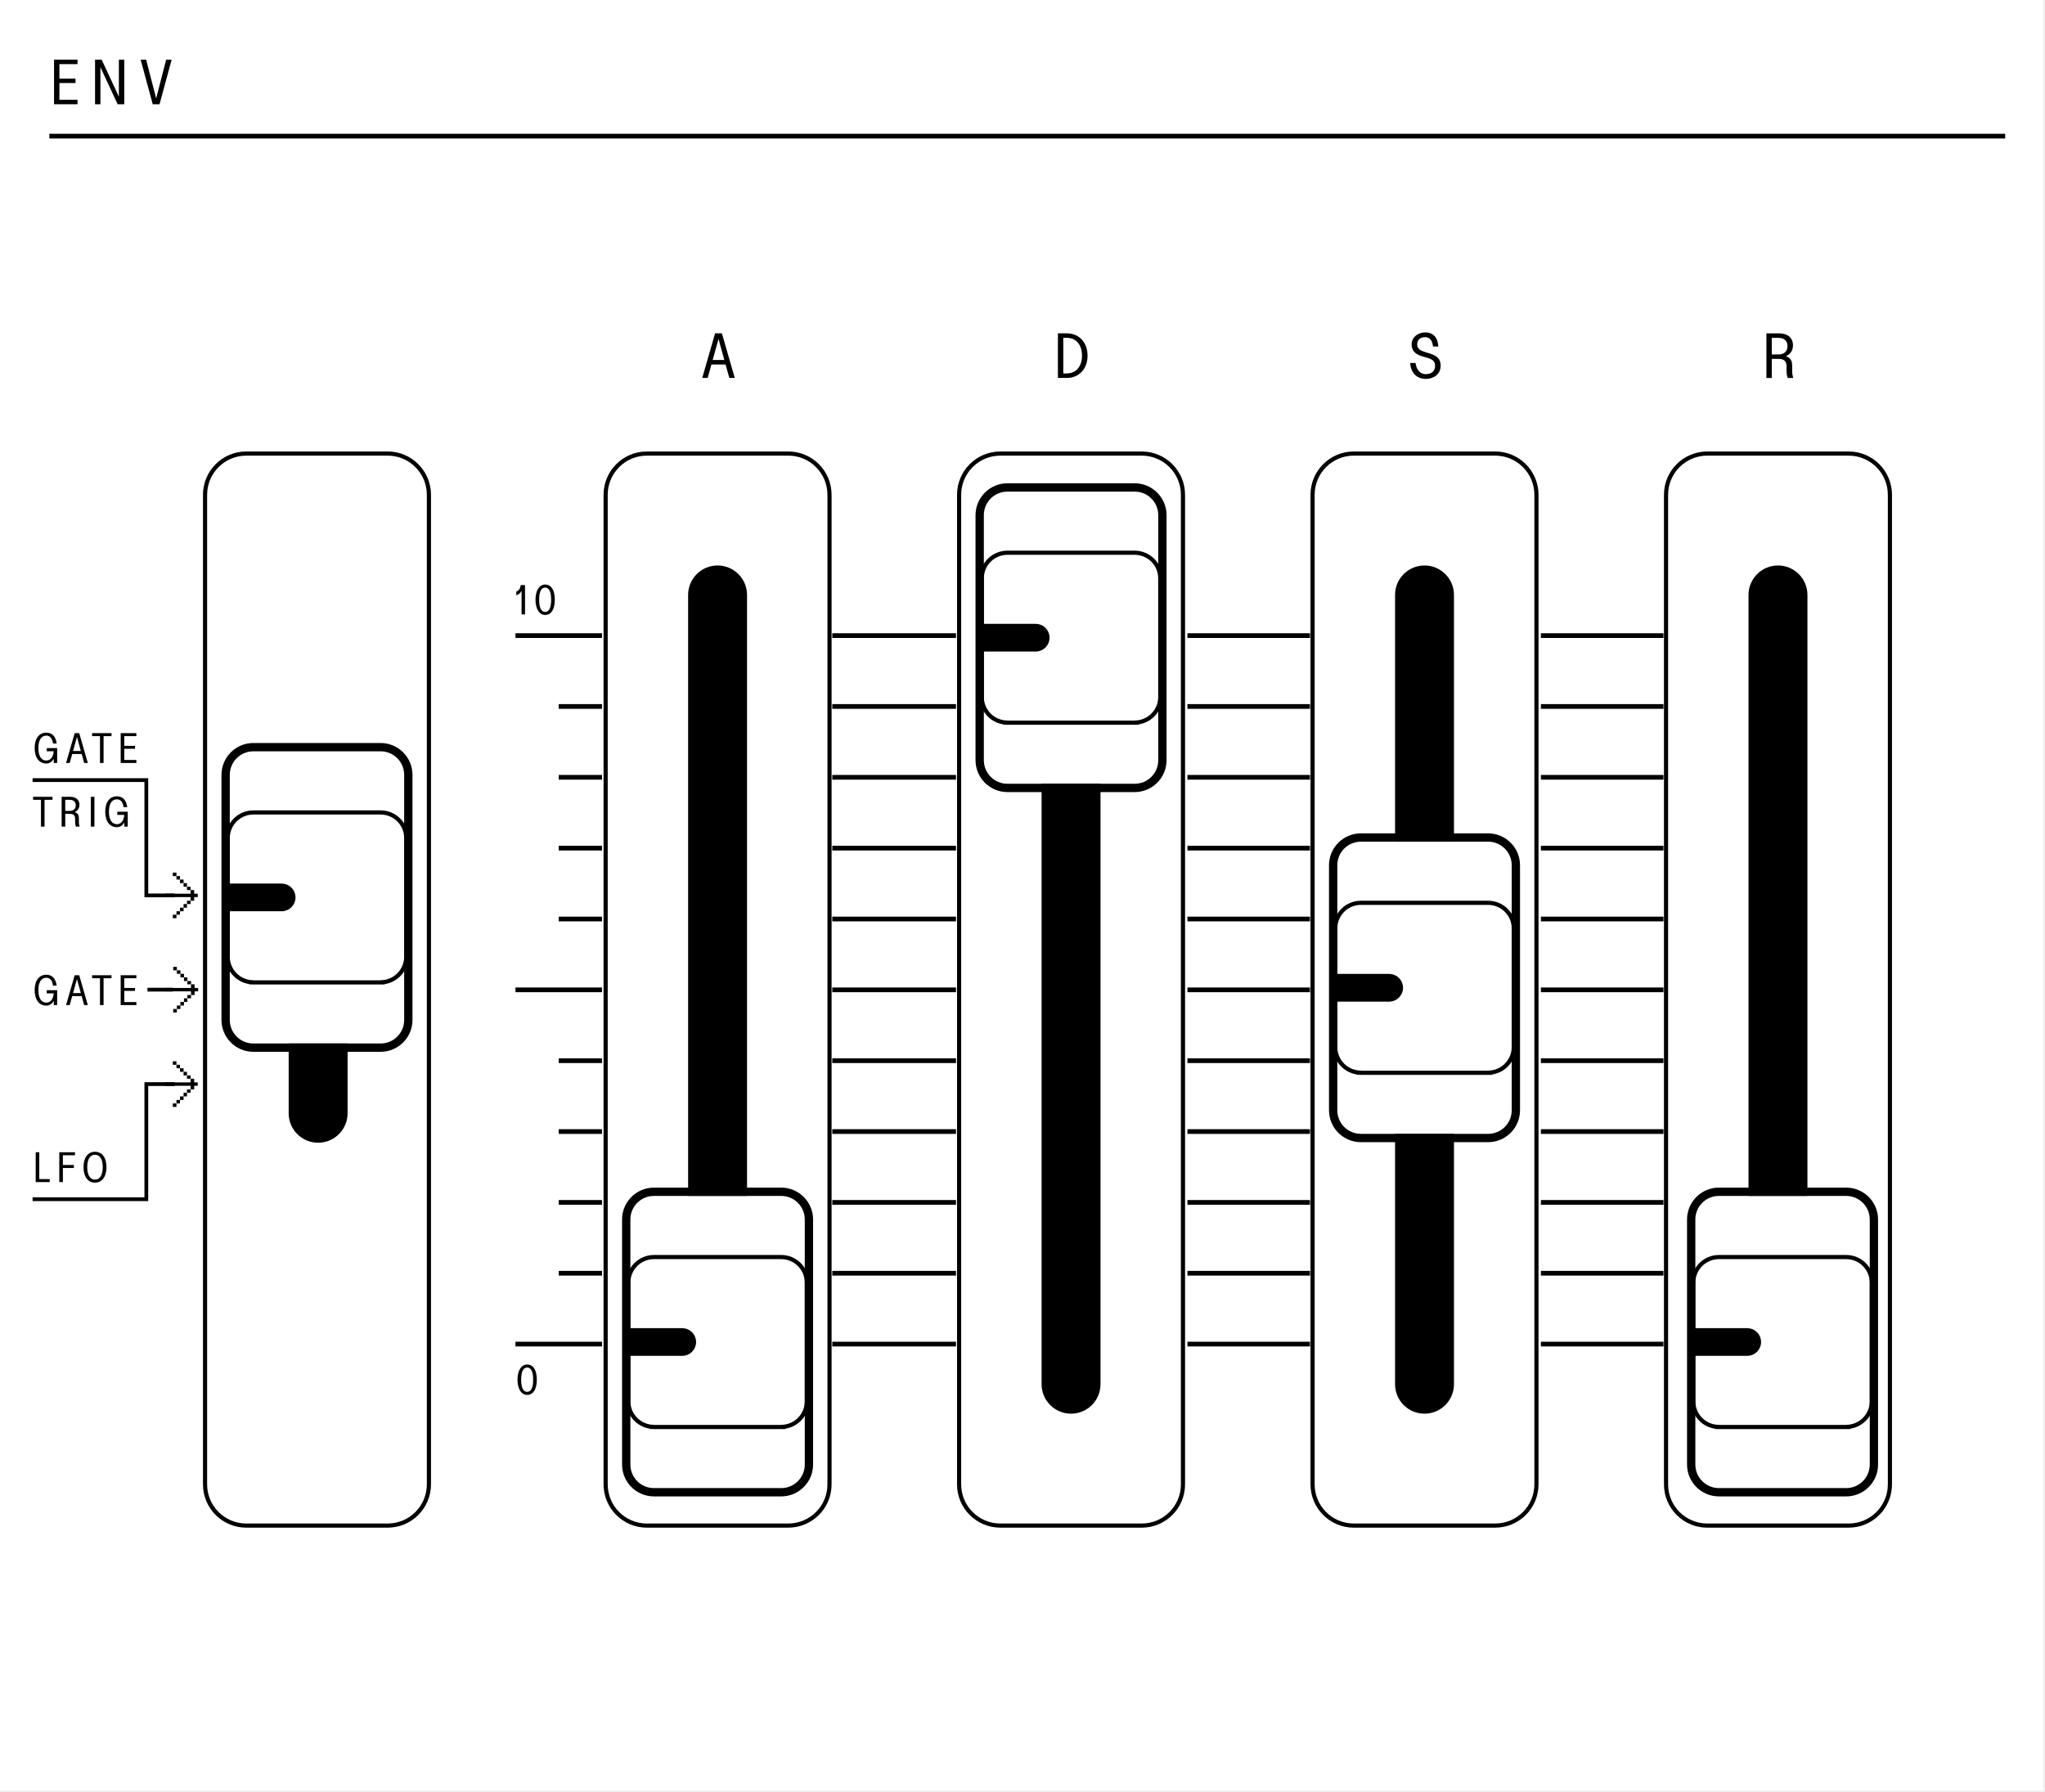
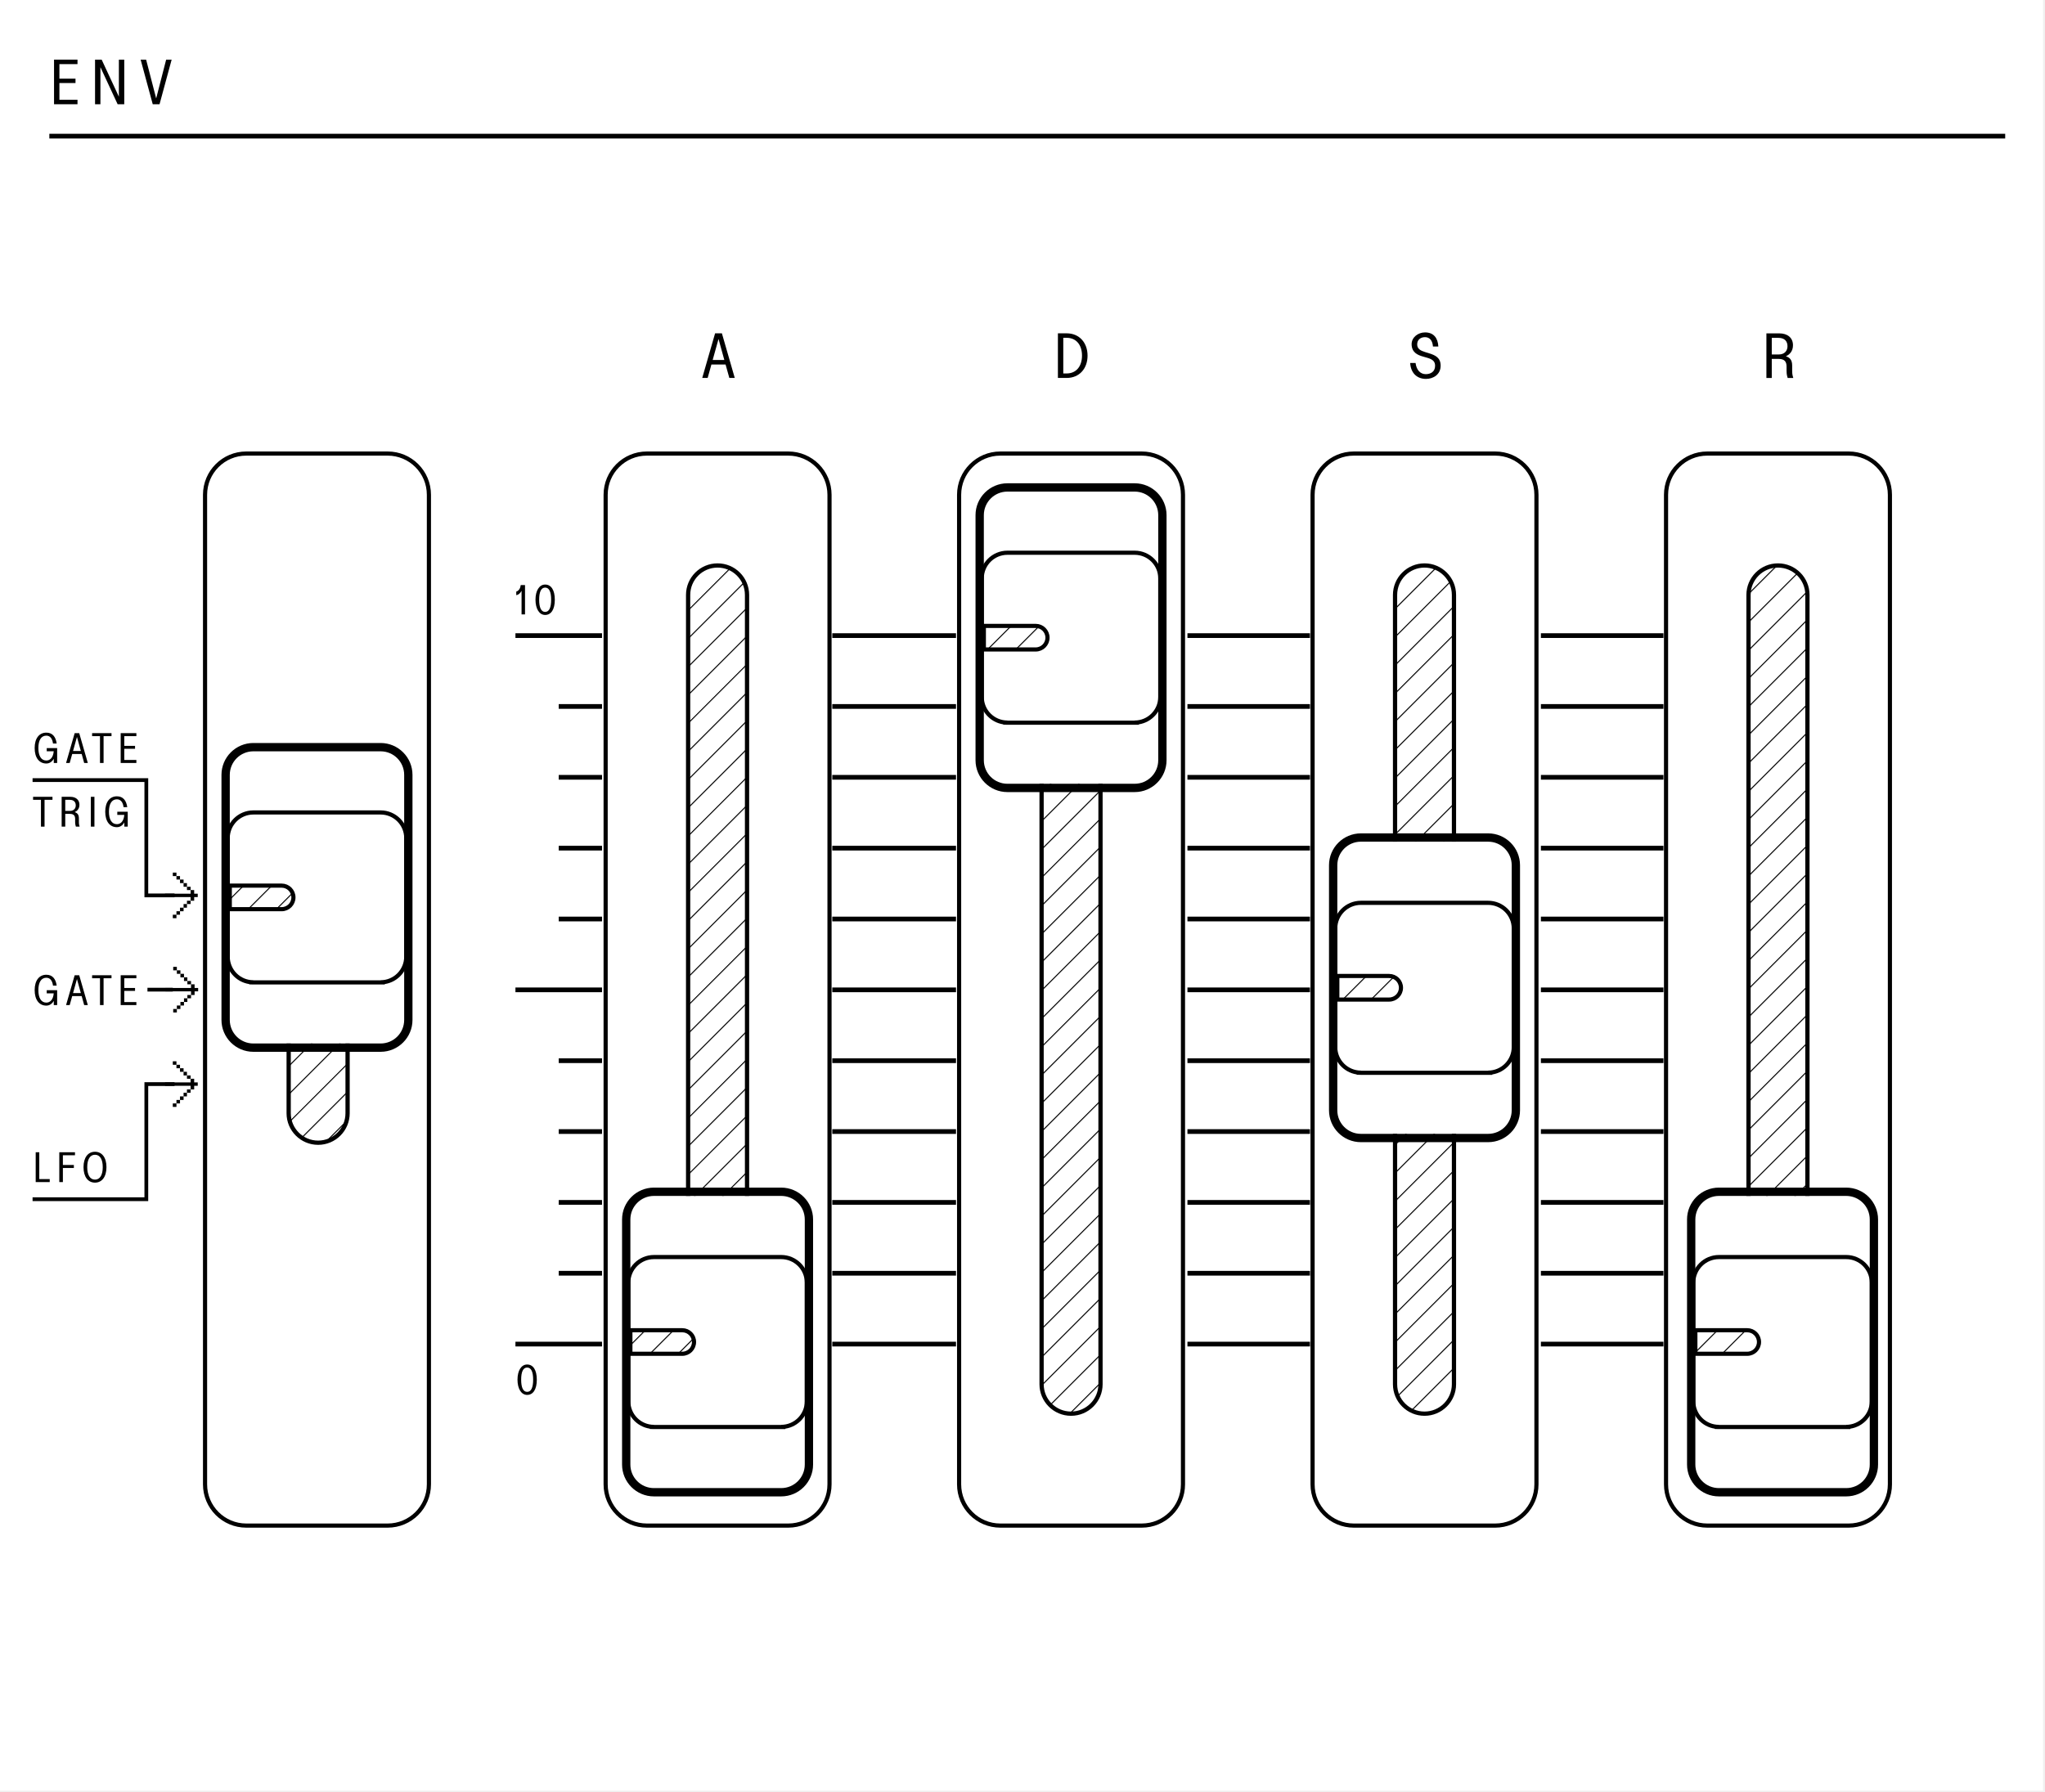
<svg xmlns="http://www.w3.org/2000/svg" width="100%" height="100%" viewBox="0 0 1025 898" version="1.1" xml:space="preserve" style="fill-rule:evenodd;clip-rule:evenodd;stroke-miterlimit:10;">
+   <pattern id="diagonalHatch" width="10" height="10" patternUnits="userSpaceOnUse" patternTransform="rotate(45)">
+     <line x1="0" y1="0" x2="0" y2="10" stroke="black" stroke-width="1" />
+   </pattern>
  <rect x="0" y="0" width="1024.02" height="897.637" style="fill:white;" />
  <clipPath id="_clip1">
    <rect x="302.521" y="226.32" width="114.288" height="539.485" clip-rule="nonzero" />
  </clipPath>
  <g clip-path="url(#_clip1)">
    <path d="M395.098,227.361L324.232,227.361C312.815,227.361 303.561,236.616 303.561,248.032L303.561,744.095C303.561,755.507 312.815,764.761 324.232,764.761L395.098,764.761C406.515,764.761 415.769,755.507 415.769,744.095L415.769,248.032C415.769,236.616 406.515,227.361 395.098,227.361Z" style="fill:none;fill-rule:nonzero;stroke:black;stroke-width:2.08px;" />
  </g>
-   <path d="M344.902,298.228L344.902,693.899C344.902,702.053 351.51,708.661 359.664,708.661C367.818,708.661 374.431,702.053 374.431,693.899L374.431,298.228C374.431,290.074 367.818,283.465 359.664,283.465C351.51,283.465 344.902,290.074 344.902,298.228" style="fill-rule:nonzero;" />
+   <path d="M344.902,298.228L344.902,693.899C344.902,702.053 351.51,708.661 359.664,708.661C367.818,708.661 374.431,702.053 374.431,693.899L374.431,298.228C374.431,290.074 367.818,283.465 359.664,283.465C351.51,283.465 344.902,290.074 344.902,298.228" style="fill:url(#diagonalHatch);fill-rule:nonzero;stroke:black;stroke-width:2.13px;stroke-linejoin:round;stroke-miterlimit:2;" />
  <clipPath id="_clip2">
    <rect x="479.687" y="226.32" width="114.288" height="539.485" clip-rule="nonzero" />
  </clipPath>
  <g clip-path="url(#_clip2)">
    <path d="M572.264,227.361L501.398,227.361C489.981,227.361 480.727,236.616 480.727,248.032L480.727,744.095C480.727,755.507 489.981,764.761 501.398,764.761L572.264,764.761C583.681,764.761 592.935,755.507 592.935,744.095L592.935,248.032C592.935,236.616 583.681,227.361 572.264,227.361Z" style="fill:none;fill-rule:nonzero;stroke:black;stroke-width:2.08px;" />
  </g>
-   <path d="M522.068,298.228L522.068,693.899C522.068,702.053 528.676,708.661 536.83,708.661C544.984,708.661 551.597,702.053 551.597,693.899L551.597,298.228C551.597,290.074 544.984,283.465 536.83,283.465C528.676,283.465 522.068,290.074 522.068,298.228" style="fill-rule:nonzero;" />
+   <path d="M522.068,298.228L522.068,693.899C522.068,702.053 528.676,708.661 536.83,708.661C544.984,708.661 551.597,702.053 551.597,693.899L551.597,298.228C551.597,290.074 544.984,283.465 536.83,283.465C528.676,283.465 522.068,290.074 522.068,298.228" style="fill:url(#diagonalHatch);fill-rule:nonzero;stroke:black;stroke-width:2.13px;stroke-linejoin:round;stroke-miterlimit:2;" />
  <clipPath id="_clip3">
    <rect x="656.852" y="226.32" width="114.288" height="539.485" clip-rule="nonzero" />
  </clipPath>
  <g clip-path="url(#_clip3)">
    <path d="M749.429,227.361L678.563,227.361C667.146,227.361 657.892,236.616 657.892,248.032L657.892,744.095C657.892,755.507 667.146,764.761 678.563,764.761L749.429,764.761C760.846,764.761 770.1,755.507 770.1,744.095L770.1,248.032C770.1,236.616 760.846,227.361 749.429,227.361Z" style="fill:none;fill-rule:nonzero;stroke:black;stroke-width:2.08px;" />
  </g>
-   <path d="M699.233,298.228L699.233,693.899C699.233,702.053 705.841,708.661 713.995,708.661C722.149,708.661 728.762,702.053 728.762,693.899L728.762,298.228C728.762,290.074 722.149,283.465 713.995,283.465C705.841,283.465 699.233,290.074 699.233,298.228" style="fill-rule:nonzero;" />
+   <path d="M699.233,298.228L699.233,693.899C699.233,702.053 705.841,708.661 713.995,708.661C722.149,708.661 728.762,702.053 728.762,693.899L728.762,298.228C728.762,290.074 722.149,283.465 713.995,283.465C705.841,283.465 699.233,290.074 699.233,298.228" style="fill:url(#diagonalHatch);fill-rule:nonzero;stroke:black;stroke-width:2.13px;stroke-linejoin:round;stroke-miterlimit:2;" />
  <clipPath id="_clip4">
    <rect x="834.018" y="226.32" width="114.288" height="539.485" clip-rule="nonzero" />
  </clipPath>
  <g clip-path="url(#_clip4)">
    <path d="M926.595,227.361L855.728,227.361C844.311,227.361 835.057,236.616 835.057,248.032L835.057,744.095C835.057,755.507 844.311,764.761 855.728,764.761L926.595,764.761C938.011,764.761 947.266,755.507 947.266,744.095L947.266,248.032C947.266,236.616 938.011,227.361 926.595,227.361Z" style="fill:none;fill-rule:nonzero;stroke:black;stroke-width:2.08px;" />
  </g>
-   <path d="M876.398,298.228L876.398,693.899C876.398,702.053 883.006,708.661 891.161,708.661C899.315,708.661 905.927,702.053 905.927,693.899L905.927,298.228C905.927,290.074 899.315,283.465 891.161,283.465C883.006,283.465 876.398,290.074 876.398,298.228" style="fill-rule:nonzero;" />
+   <path d="M876.398,298.228L876.398,693.899C876.398,702.053 883.006,708.661 891.161,708.661C899.315,708.661 905.927,702.053 905.927,693.899L905.927,298.228C905.927,290.074 899.315,283.465 891.161,283.465C883.006,283.465 876.398,290.074 876.398,298.228" style="fill:url(#diagonalHatch);fill-rule:nonzero;stroke:black;stroke-width:2.13px;stroke-linejoin:round;stroke-miterlimit:2;" />
  <clipPath id="_clip5">
    <rect x="101.734" y="226.32" width="114.288" height="539.485" clip-rule="nonzero" />
  </clipPath>
  <g clip-path="url(#_clip5)">
    <path d="M194.311,227.361L123.444,227.361C112.028,227.361 102.774,236.616 102.774,248.032L102.774,744.095C102.774,755.507 112.028,764.761 123.444,764.761L194.311,764.761C205.728,764.761 214.982,755.507 214.982,744.095L214.982,248.032C214.982,236.616 205.728,227.361 194.311,227.361Z" style="fill:none;fill-rule:nonzero;stroke:black;stroke-width:2.08px;" />
  </g>
-   <path d="M144.688,434.054L144.688,558.071C144.688,566.225 151.296,572.834 159.45,572.834C167.604,572.834 174.217,566.225 174.217,558.071L174.217,434.054C174.217,425.9 167.604,419.292 159.45,419.292C151.296,419.292 144.688,425.9 144.688,434.054" style="fill-rule:nonzero;" />
+   <path d="M144.688,434.054L144.688,558.071C144.688,566.225 151.296,572.834 159.45,572.834C167.604,572.834 174.217,566.225 174.217,558.071L174.217,434.054C174.217,425.9 167.604,419.292 159.45,419.292C151.296,419.292 144.688,425.9 144.688,434.054" style="fill:url(#diagonalHatch);fill-rule:nonzero;stroke:black;stroke-width:2.13px;stroke-linejoin:round;stroke-miterlimit:2;" />
  <path d="M504.933,392.897C498.412,392.897 493.125,387.61 493.125,381.089L493.125,258.243C493.125,251.718 498.412,246.435 504.933,246.435L568.729,246.435C575.25,246.435 580.537,251.718 580.537,258.243L580.537,381.089C580.537,387.61 575.25,392.897 568.729,392.897L504.933,392.897Z" style="fill:white;fill-rule:nonzero;" />
  <path d="M503.892,362.282L503.892,362.174C497.292,361.645 492.083,356.103 492.083,349.365L492.083,289.932C492.083,282.845 497.85,277.082 504.933,277.082L568.729,277.082C575.817,277.082 581.579,282.845 581.579,289.932L581.579,349.365C581.579,356.103 576.371,361.645 569.771,362.174L569.771,362.215L568.729,362.282L503.892,362.282Z" style="fill:white;fill-rule:nonzero;" />
  <path d="M568.727,276.039L504.931,276.039C497.277,276.039 491.04,282.272 491.04,289.931L491.04,349.368C491.04,356.318 496.177,362.093 502.848,363.102L502.848,363.26L504.931,363.322L570.81,363.322L570.81,363.102C577.49,362.093 582.619,356.318 582.619,349.368L582.619,289.931C582.619,282.272 576.39,276.039 568.727,276.039M568.727,278.122C575.248,278.122 580.535,283.41 580.535,289.931L580.535,349.368C580.535,355.889 575.248,361.177 568.727,361.177L568.727,361.239L504.931,361.239L504.931,361.177C498.41,361.177 493.123,355.889 493.123,349.368L493.123,289.931C493.123,283.41 498.41,278.122 504.931,278.122L568.727,278.122Z" style="fill-rule:nonzero;" />
-   <path d="M493.125,313.759L519.121,313.759C522.383,313.759 525.029,316.405 525.029,319.663C525.029,322.925 522.383,325.571 519.121,325.571L493.125,325.571L493.125,313.759Z" style="fill-rule:nonzero;stroke:black;stroke-width:2.08px;" />
+   <path d="M493.125,313.759L519.121,313.759C522.383,313.759 525.029,316.405 525.029,319.663C525.029,322.925 522.383,325.571 519.121,325.571L493.125,325.571L493.125,313.759Z" style="fill:url(#diagonalHatch);fill-rule:nonzero;stroke:black;stroke-width:2.08px;" />
  <path d="M568.727,242.266L504.931,242.266C496.127,242.266 488.956,249.433 488.956,258.241L488.956,381.087C488.956,389.9 496.127,397.062 504.931,397.062L568.727,397.062C577.535,397.062 584.702,389.9 584.702,381.087L584.702,258.241C584.702,249.433 577.535,242.266 568.727,242.266M568.727,246.433C575.248,246.433 580.535,251.72 580.535,258.241L580.535,381.087C580.535,387.612 575.248,392.895 568.727,392.895L504.931,392.895C498.41,392.895 493.123,387.612 493.123,381.087L493.123,258.241C493.123,251.72 498.41,246.433 504.931,246.433L568.727,246.433Z" style="fill-rule:nonzero;" />
  <path d="M682.102,568.39C675.581,568.39 670.294,563.102 670.294,556.581L670.294,433.735C670.294,427.21 675.581,421.927 682.102,421.927L745.894,421.927C752.415,421.927 757.702,427.21 757.702,433.735L757.702,556.581C757.702,563.102 752.415,568.39 745.894,568.39L682.102,568.39Z" style="fill:white;fill-rule:nonzero;" />
  <path d="M681.056,537.774L681.056,537.666C674.456,537.137 669.248,531.595 669.248,524.858L669.248,465.424C669.248,458.337 675.015,452.574 682.098,452.574L745.894,452.574C752.981,452.574 758.744,458.337 758.744,465.424L758.744,524.858C758.744,531.595 753.535,537.137 746.935,537.666L746.935,537.708L745.894,537.774L681.056,537.774Z" style="fill:white;fill-rule:nonzero;" />
  <path d="M745.892,451.532L682.1,451.532C674.442,451.532 668.209,457.765 668.209,465.423L668.209,524.861C668.209,531.811 673.342,537.586 680.017,538.598L680.017,538.752L682.1,538.815L747.975,538.815L747.975,538.598C754.655,537.586 759.784,531.811 759.784,524.861L759.784,465.423C759.784,457.765 753.555,451.532 745.892,451.532M745.892,453.615C752.413,453.615 757.7,458.902 757.7,465.423L757.7,524.861C757.7,531.382 752.413,536.669 745.892,536.669L745.892,536.732L682.1,536.732L682.1,536.669C675.58,536.669 670.292,531.382 670.292,524.861L670.292,465.423C670.292,458.902 675.58,453.615 682.1,453.615L745.892,453.615Z" style="fill-rule:nonzero;" />
-   <path d="M670.294,489.251L696.285,489.251C699.548,489.251 702.194,491.897 702.194,495.155C702.194,498.418 699.548,501.064 696.285,501.064L670.294,501.064L670.294,489.251Z" style="fill-rule:nonzero;stroke:black;stroke-width:2.08px;" />
+   <path d="M670.294,489.251L696.285,489.251C699.548,489.251 702.194,491.897 702.194,495.155C702.194,498.418 699.548,501.064 696.285,501.064L670.294,501.064L670.294,489.251Z" style="fill:url(#diagonalHatch);fill-rule:nonzero;stroke:black;stroke-width:2.08px;" />
  <path d="M745.892,417.759L682.1,417.759C673.292,417.759 666.125,424.925 666.125,433.734L666.125,556.58C666.125,565.392 673.292,572.555 682.1,572.555L745.892,572.555C754.7,572.555 761.867,565.392 761.867,556.58L761.867,433.734C761.867,424.925 754.7,417.759 745.892,417.759M745.892,421.925C752.413,421.925 757.7,427.213 757.7,433.734L757.7,556.58C757.7,563.105 752.413,568.388 745.892,568.388L682.1,568.388C675.58,568.388 670.292,563.105 670.292,556.58L670.292,433.734C670.292,427.213 675.58,421.925 682.1,421.925L745.892,421.925Z" style="fill-rule:nonzero;" />
  <path d="M126.983,523.091C120.462,523.091 115.175,517.804 115.175,511.287L115.175,388.437C115.175,381.912 120.462,376.629 126.983,376.629L190.779,376.629C197.3,376.629 202.583,381.912 202.583,388.437L202.583,511.287C202.583,517.804 197.3,523.091 190.779,523.091L126.983,523.091Z" style="fill:white;fill-rule:nonzero;" />
  <path d="M125.942,492.476L125.942,492.368C119.342,491.838 114.133,486.297 114.133,479.559L114.133,420.126C114.133,413.038 119.896,407.276 126.983,407.276L190.779,407.276C197.862,407.276 203.629,413.038 203.629,420.126L203.629,479.559C203.629,486.297 198.421,491.838 191.821,492.368L191.821,492.409L190.779,492.476L125.942,492.476Z" style="fill:white;fill-rule:nonzero;" />
  <path d="M190.777,406.233L126.981,406.233C119.323,406.233 113.09,412.467 113.09,420.125L113.09,479.563C113.09,486.513 118.223,492.288 124.898,493.3L124.898,493.454L126.981,493.517L192.86,493.517L192.86,493.3C199.535,492.288 204.665,486.513 204.665,479.563L204.665,420.125C204.665,412.467 198.435,406.233 190.777,406.233M190.777,408.317C197.298,408.317 202.581,413.604 202.581,420.125L202.581,479.563C202.581,486.083 197.298,491.371 190.777,491.371L190.777,491.433L126.981,491.433L126.981,491.371C120.46,491.371 115.173,486.083 115.173,479.563L115.173,420.125C115.173,413.604 120.46,408.317 126.981,408.317L190.777,408.317Z" style="fill-rule:nonzero;" />
-   <path d="M115.175,443.955L141.171,443.955C144.429,443.955 147.075,446.597 147.075,449.859C147.075,453.122 144.429,455.763 141.171,455.763L115.175,455.763L115.175,443.955Z" style="fill-rule:nonzero;stroke:black;stroke-width:2.08px;" />
+   <path d="M115.175,443.955L141.171,443.955C144.429,443.955 147.075,446.597 147.075,449.859C147.075,453.122 144.429,455.763 141.171,455.763L115.175,455.763L115.175,443.955Z" style="fill:url(#diagonalHatch);fill-rule:nonzero;stroke:black;stroke-width:2.08px;" />
  <path d="M190.777,372.46L126.981,372.46C118.173,372.46 111.006,379.627 111.006,388.435L111.006,511.285C111.006,520.094 118.173,527.256 126.981,527.256L190.777,527.256C199.581,527.256 206.748,520.094 206.748,511.285L206.748,388.435C206.748,379.627 199.581,372.46 190.777,372.46M190.777,376.627C197.298,376.627 202.581,381.915 202.581,388.435L202.581,511.285C202.581,517.806 197.298,523.09 190.777,523.09L126.981,523.09C120.46,523.09 115.173,517.806 115.173,511.285L115.173,388.435C115.173,381.915 120.46,376.627 126.981,376.627L190.777,376.627Z" style="fill-rule:nonzero;" />
  <path d="M327.769,745.965C321.248,745.965 315.96,740.677 315.96,734.157L315.96,611.311C315.96,604.786 321.248,599.502 327.769,599.502L391.565,599.502C398.085,599.502 403.373,604.786 403.373,611.311L403.373,734.157C403.373,740.677 398.085,745.965 391.565,745.965L327.769,745.965Z" style="fill:white;fill-rule:nonzero;" />
  <path d="M326.727,715.35L326.727,715.242C320.127,714.712 314.919,709.171 314.919,702.433L314.919,643C314.919,635.912 320.685,630.15 327.769,630.15L391.565,630.15C398.652,630.15 404.415,635.912 404.415,643L404.415,702.433C404.415,709.171 399.206,714.712 392.606,715.242L392.606,715.283L391.565,715.35L326.727,715.35Z" style="fill:white;fill-rule:nonzero;" />
  <path d="M391.562,629.107L327.767,629.107C320.112,629.107 313.875,635.34 313.875,642.999L313.875,702.436C313.875,709.386 319.012,715.161 325.683,716.174L325.683,716.328L327.767,716.39L393.646,716.39L393.646,716.174C400.325,715.161 405.454,709.386 405.454,702.436L405.454,642.999C405.454,635.34 399.225,629.107 391.562,629.107M391.562,631.19C398.083,631.19 403.371,636.478 403.371,642.999L403.371,702.436C403.371,708.957 398.083,714.245 391.562,714.245L391.562,714.307L327.767,714.307L327.767,714.245C321.246,714.245 315.958,708.957 315.958,702.436L315.958,642.999C315.958,636.478 321.246,631.19 327.767,631.19L391.562,631.19Z" style="fill-rule:nonzero;" />
-   <path d="M315.96,666.829L341.956,666.829C345.219,666.829 347.86,669.471 347.86,672.733C347.86,675.996 345.219,678.637 341.956,678.637L315.96,678.637L315.96,666.829Z" style="fill-rule:nonzero;stroke:black;stroke-width:2.08px;" />
+   <path d="M315.96,666.829L341.956,666.829C345.219,666.829 347.86,669.471 347.86,672.733C347.86,675.996 345.219,678.637 341.956,678.637L315.96,678.637L315.96,666.829Z" style="fill:url(#diagonalHatch);fill-rule:nonzero;stroke:black;stroke-width:2.08px;" />
  <path d="M391.562,595.335L327.767,595.335C318.958,595.335 311.792,602.501 311.792,611.31L311.792,734.155C311.792,742.968 318.958,750.13 327.767,750.13L391.562,750.13C400.371,750.13 407.537,742.968 407.537,734.155L407.537,611.31C407.537,602.501 400.371,595.335 391.562,595.335M391.562,599.501C398.083,599.501 403.371,604.789 403.371,611.31L403.371,734.155C403.371,740.68 398.083,745.964 391.562,745.964L327.767,745.964C321.246,745.964 315.958,740.68 315.958,734.155L315.958,611.31C315.958,604.789 321.246,599.501 327.767,599.501L391.562,599.501Z" style="fill-rule:nonzero;" />
  <path d="M861.557,745.965C855.037,745.965 849.749,740.677 849.749,734.157L849.749,611.311C849.749,604.786 855.037,599.502 861.557,599.502L925.353,599.502C931.874,599.502 937.162,604.786 937.162,611.311L937.162,734.157C937.162,740.677 931.874,745.965 925.353,745.965L861.557,745.965Z" style="fill:white;fill-rule:nonzero;" />
  <path d="M860.516,715.35L860.516,715.242C853.916,714.712 848.707,709.171 848.707,702.433L848.707,643C848.707,635.912 854.47,630.15 861.557,630.15L925.353,630.15C932.437,630.15 938.203,635.912 938.203,643L938.203,702.433C938.203,709.171 932.995,714.712 926.395,715.242L926.395,715.283L925.353,715.35L860.516,715.35Z" style="fill:white;fill-rule:nonzero;" />
  <path d="M925.352,629.107L861.556,629.107C853.902,629.107 847.664,635.34 847.664,642.999L847.664,702.436C847.664,709.386 852.802,715.161 859.472,716.174L859.472,716.328L861.556,716.39L927.435,716.39L927.435,716.174C934.11,715.161 939.243,709.386 939.243,702.436L939.243,642.999C939.243,635.34 933.01,629.107 925.352,629.107M925.352,631.19C931.872,631.19 937.16,636.478 937.16,642.999L937.16,702.436C937.16,708.957 931.872,714.245 925.352,714.245L925.352,714.307L861.556,714.307L861.556,714.245C855.035,714.245 849.747,708.957 849.747,702.436L849.747,642.999C849.747,636.478 855.035,631.19 861.556,631.19L925.352,631.19Z" style="fill-rule:nonzero;" />
-   <path d="M849.75,666.829L875.745,666.829C879.004,666.829 881.65,669.471 881.65,672.733C881.65,675.996 879.004,678.637 875.745,678.637L849.75,678.637L849.75,666.829Z" style="fill-rule:nonzero;stroke:black;stroke-width:2.08px;" />
+   <path d="M849.75,666.829L875.745,666.829C879.004,666.829 881.65,669.471 881.65,672.733C881.65,675.996 879.004,678.637 875.745,678.637L849.75,678.637L849.75,666.829Z" style="fill:url(#diagonalHatch);fill-rule:nonzero;stroke:black;stroke-width:2.08px;" />
  <path d="M925.352,595.335L861.556,595.335C852.747,595.335 845.581,602.501 845.581,611.31L845.581,734.155C845.581,742.968 852.747,750.13 861.556,750.13L925.352,750.13C934.16,750.13 941.327,742.968 941.327,734.155L941.327,611.31C941.327,602.501 934.16,595.335 925.352,595.335M925.352,599.501C931.872,599.501 937.16,604.789 937.16,611.31L937.16,734.155C937.16,740.68 931.872,745.964 925.352,745.964L861.556,745.964C855.035,745.964 849.747,740.68 849.747,734.155L849.747,611.31C849.747,604.789 855.035,599.501 861.556,599.501L925.352,599.501Z" style="fill-rule:nonzero;" />
  <path d="M363.05,180.466L360.142,169.925L357.205,180.466L363.05,180.466ZM363.675,182.72L356.575,182.72L354.7,189.445L351.98,189.445L358.425,167.079L361.83,167.079L368.275,189.445L365.555,189.445L363.675,182.72Z" style="fill-rule:nonzero;" />
  <path d="M534.628,187.205C539.474,187.205 542.324,183.575 542.324,178.259C542.324,172.942 539.474,169.342 534.628,169.342L532.941,169.342L532.941,187.205L534.628,187.205ZM530.249,167.092L534.628,167.092C541.041,167.092 545.107,171.846 545.107,178.288C545.107,184.734 541.041,189.459 534.628,189.459L530.249,189.459L530.249,167.092Z" style="fill-rule:nonzero;" />
  <path d="M706.821,181.962L709.512,181.962C709.946,185.466 711.887,187.562 714.637,187.562C716.925,187.562 719.3,186.437 719.3,183.399C719.3,181.553 718.546,180.274 715.517,179.395L713.137,178.707C710.604,177.987 707.537,176.707 707.537,172.516C707.537,169.107 710.758,166.632 714.262,166.632C718.642,166.632 720.708,169.512 720.929,173.703L718.233,173.703C717.987,170.482 716.425,169.012 714.229,169.012C712.133,169.012 710.321,170.232 710.321,172.641C710.321,174.828 711.979,175.77 714.2,176.457L716.233,177.082C719.362,178.053 722.083,179.27 722.083,183.307C722.083,187.841 718.267,189.941 714.762,189.941C709.792,189.941 707.037,186.495 706.821,181.962" style="fill-rule:nonzero;" />
  <path d="M891.582,177.689C894.432,177.689 895.932,175.872 895.932,173.56C895.932,170.835 894.245,169.368 891.428,169.368L888.049,169.368L888.049,177.689L891.582,177.689ZM885.362,167.114L891.866,167.114C895.837,167.114 898.653,169.243 898.682,172.997C898.716,176.189 896.807,177.843 895.212,178.535L895.212,178.627C897.182,179.285 898.274,180.502 898.274,183.289L898.274,185.947C898.274,187.822 898.62,188.76 898.841,189.481L896.024,189.481C895.807,188.731 895.466,187.793 895.466,185.885L895.466,183.789C895.466,181.631 894.745,179.91 891.491,179.91L888.049,179.91L888.049,189.481L885.362,189.481L885.362,167.114Z" style="fill-rule:nonzero;" />
  <path d="M27.085,29.89L38.843,29.89L38.843,32.145L29.776,32.145L29.776,39.432L37.843,39.432L37.843,41.62L29.776,41.62L29.776,50.003L38.843,50.003L38.843,52.257L27.085,52.257L27.085,29.89Z" style="fill-rule:nonzero;" />
  <path d="M62.277,29.89L62.277,52.257L58.961,52.257L50.332,33.674L50.332,52.257L47.64,52.257L47.64,29.89L50.952,29.89L59.586,48.47L59.586,29.89L62.277,29.89Z" style="fill-rule:nonzero;" />
  <path d="M86.036,29.89L79.965,52.257L76.557,52.257L70.49,29.89L73.24,29.89L78.278,49.345L83.282,29.89L86.036,29.89Z" style="fill-rule:nonzero;" />
  <path d="M24.736,68.245L1005.05,68.245" style="fill:none;fill-rule:nonzero;stroke:black;stroke-width:2.36px;" />
  <path d="M28.647,375.004L28.647,382.47L26.951,382.47L26.951,380.358C26.135,381.8 24.839,382.741 23.226,382.741C19.63,382.741 17.372,379.837 17.372,374.983C17.372,370.129 19.63,367.266 23.226,367.266C26.305,367.266 27.935,369.333 28.414,372.704L26.555,372.704C26.322,370.716 25.405,368.77 23.226,368.77C20.551,368.77 19.235,371.195 19.235,374.983C19.235,378.766 20.551,381.237 23.226,381.237C24.943,381.237 26.639,379.983 26.93,376.591L23.418,376.591L23.418,375.004L28.647,375.004Z" style="fill-rule:nonzero;" />
  <path d="M40.52,376.466L38.575,369.416L36.612,376.466L40.52,376.466ZM40.941,377.975L36.191,377.975L34.937,382.47L33.116,382.47L37.425,367.516L39.708,367.516L44.016,382.47L42.191,382.47L40.941,377.975Z" style="fill-rule:nonzero;" />
  <path d="M50.115,369.02L46.165,369.02L46.165,367.516L55.89,367.516L55.89,369.02L51.915,369.02L51.915,382.47L50.115,382.47L50.115,369.02Z" style="fill-rule:nonzero;" />
  <path d="M60.491,367.515L68.354,367.515L68.354,369.019L62.291,369.019L62.291,373.894L67.687,373.894L67.687,375.356L62.291,375.356L62.291,380.965L68.354,380.965L68.354,382.469L60.491,382.469L60.491,367.515Z" style="fill-rule:nonzero;" />
  <path d="M20.529,400.935L16.579,400.935L16.579,399.431L26.304,399.431L26.304,400.935L22.329,400.935L22.329,414.385L20.529,414.385L20.529,400.935Z" style="fill-rule:nonzero;" />
  <path d="M35.068,406.5C36.968,406.5 37.972,405.287 37.972,403.737C37.972,401.917 36.843,400.937 34.964,400.937L32.705,400.937L32.705,406.5L35.068,406.5ZM30.905,399.429L35.255,399.429C37.914,399.429 39.793,400.854 39.814,403.362C39.839,405.496 38.56,406.604 37.493,407.067L37.493,407.125C38.81,407.567 39.543,408.383 39.543,410.242L39.543,412.021C39.543,413.275 39.772,413.904 39.918,414.387L38.039,414.387C37.893,413.883 37.66,413.258 37.66,411.979L37.66,410.579C37.66,409.133 37.18,407.983 35.001,407.983L32.705,407.983L32.705,414.387L30.905,414.387L30.905,399.429Z" style="fill-rule:nonzero;" />
  <rect x="45.533" y="399.429" width="1.8" height="14.954" />
  <path d="M64.019,406.919L64.019,414.385L62.323,414.385L62.323,412.273C61.506,413.715 60.21,414.656 58.598,414.656C55.002,414.656 52.744,411.752 52.744,406.898C52.744,402.044 55.002,399.181 58.598,399.181C61.677,399.181 63.306,401.248 63.785,404.619L61.927,404.619C61.694,402.631 60.777,400.685 58.598,400.685C55.923,400.685 54.606,403.11 54.606,406.898C54.606,410.681 55.923,413.152 58.598,413.152C60.315,413.152 62.01,411.898 62.302,408.506L58.79,408.506L58.79,406.919L64.019,406.919Z" style="fill-rule:nonzero;" />
  <path d="M28.647,496.368L28.647,503.835L26.951,503.835L26.951,501.722C26.135,503.164 24.839,504.105 23.226,504.105C19.63,504.105 17.372,501.201 17.372,496.347C17.372,491.493 19.63,488.63 23.226,488.63C26.305,488.63 27.935,490.697 28.414,494.068L26.555,494.068C26.322,492.08 25.405,490.135 23.226,490.135C20.551,490.135 19.235,492.56 19.235,496.347C19.235,500.13 20.551,502.601 23.226,502.601C24.943,502.601 26.639,501.347 26.93,497.955L23.418,497.955L23.418,496.368L28.647,496.368Z" style="fill-rule:nonzero;" />
  <path d="M40.52,497.831L38.575,490.785L36.612,497.831L40.52,497.831ZM40.941,499.339L36.191,499.339L34.937,503.835L33.116,503.835L37.425,488.881L39.708,488.881L44.016,503.835L42.191,503.835L40.941,499.339Z" style="fill-rule:nonzero;" />
  <path d="M50.115,490.385L46.165,490.385L46.165,488.88L55.89,488.88L55.89,490.385L51.915,490.385L51.915,503.835L50.115,503.835L50.115,490.385Z" style="fill-rule:nonzero;" />
  <path d="M60.491,488.879L68.354,488.879L68.354,490.383L62.291,490.383L62.291,495.258L67.687,495.258L67.687,496.721L62.291,496.721L62.291,502.329L68.354,502.329L68.354,503.833L60.491,503.833L60.491,488.879Z" style="fill-rule:nonzero;" />
  <path d="M17.892,577.612L19.692,577.612L19.692,591.062L24.922,591.062L24.922,592.566L17.892,592.566L17.892,577.612Z" style="fill-rule:nonzero;" />
  <path d="M29.721,577.612L37.584,577.612L37.584,579.116L31.521,579.116L31.521,583.991L37.021,583.991L37.021,585.5L31.521,585.5L31.521,592.566L29.721,592.566L29.721,577.612Z" style="fill-rule:nonzero;" />
  <path d="M51.502,585.078C51.502,581.291 50.186,578.866 47.611,578.866C45.036,578.866 43.723,581.291 43.723,585.078C43.723,588.866 45.036,591.333 47.611,591.333C50.186,591.333 51.502,588.866 51.502,585.078M41.861,585.078C41.861,580.224 44.119,577.362 47.611,577.362C51.102,577.362 53.361,580.245 53.361,585.078C53.361,589.912 51.102,592.841 47.611,592.841C44.119,592.841 41.861,589.933 41.861,585.078" style="fill-rule:nonzero;" />
  <path d="M88.646,507.533L86.817,507.533L86.817,505.792L88.646,505.792L88.646,507.533ZM90.429,505.792L88.646,505.792L88.646,504.05L90.429,504.05L90.429,505.792ZM92.217,504.05L90.429,504.05L90.429,502.267L92.217,502.267L92.217,504.05ZM93.912,502.267L92.217,502.267L92.217,500.437L93.912,500.437L93.912,502.267ZM95.746,500.433L93.917,500.433L93.917,498.779L95.746,498.779L95.746,500.433ZM97.529,498.779L95.746,498.779L95.746,496.954L82.925,496.954L82.925,495.254L95.746,495.254L95.746,493.425L97.529,493.425L97.529,495.254L99.317,495.254L99.317,496.954L97.529,496.954L97.529,498.779ZM95.746,493.425L93.917,493.425L93.917,491.771L95.746,491.771L95.746,493.425ZM93.912,491.771L92.217,491.771L92.217,489.942L93.912,489.942L93.912,491.771ZM92.217,489.942L90.429,489.942L90.429,488.158L92.217,488.158L92.217,489.942ZM90.429,488.158L88.646,488.158L88.646,486.417L90.429,486.417L90.429,488.158ZM88.646,486.417L86.817,486.417L86.817,484.675L88.646,484.675L88.646,486.417Z" style="fill-rule:nonzero;" />
  <path d="M88.442,460.283L86.612,460.283L86.612,458.537L88.442,458.537L88.442,460.283ZM90.225,458.537L88.442,458.537L88.442,456.796L90.225,456.796L90.225,458.537ZM92.012,456.796L90.225,456.796L90.225,455.012L92.012,455.012L92.012,456.796ZM93.708,455.012L92.012,455.012L92.012,453.183L93.708,453.183L93.708,455.012ZM95.542,453.183L93.712,453.183L93.712,451.529L95.542,451.529L95.542,453.183ZM97.325,451.529L95.542,451.529L95.542,449.7L82.721,449.7L82.721,448.004L95.542,448.004L95.542,446.175L97.325,446.175L97.325,448.004L99.112,448.004L99.112,449.7L97.325,449.7L97.325,451.529ZM95.542,446.175L93.712,446.175L93.712,444.521L95.542,444.521L95.542,446.175ZM93.708,444.521L92.012,444.521L92.012,442.692L93.708,442.692L93.708,444.521ZM92.012,442.692L90.225,442.692L90.225,440.908L92.012,440.908L92.012,442.692ZM90.225,440.904L88.442,440.904L88.442,439.162L90.225,439.162L90.225,440.904ZM88.442,439.167L86.612,439.167L86.612,437.425L88.442,437.425L88.442,439.167Z" style="fill-rule:nonzero;" />
  <path d="M88.442,533.758L86.612,533.758L86.612,532.017L88.442,532.017L88.442,533.758ZM90.225,535.5L88.442,535.5L88.442,533.758L90.225,533.758L90.225,535.5ZM92.012,537.283L90.225,537.283L90.225,535.5L92.012,535.5L92.012,537.283ZM93.708,539.113L92.012,539.113L92.012,537.283L93.708,537.283L93.708,539.113ZM95.542,540.767L93.712,540.767L93.712,539.112L95.542,539.112L95.542,540.767ZM97.325,542.596L99.112,542.596L99.112,544.292L97.325,544.292L97.325,546.121L95.542,546.121L95.542,544.292L82.721,544.292L82.721,542.596L95.542,542.596L95.542,540.767L97.325,540.767L97.325,542.596ZM93.708,546.121L95.537,546.121L95.537,547.775L93.708,547.775L93.708,546.121ZM92.012,547.775L93.708,547.775L93.708,549.604L92.012,549.604L92.012,547.775ZM90.225,549.608L92.012,549.608L92.012,551.392L90.225,551.392L90.225,549.608ZM88.442,551.392L90.225,551.392L90.225,553.133L88.442,553.133L88.442,551.392ZM86.612,553.133L88.442,553.133L88.442,554.875L86.612,554.875L86.612,553.133Z" style="fill-rule:nonzero;" />
  <path d="M87.479,543.443L73.345,543.443L73.345,601.152L16.325,601.152" style="fill:none;fill-rule:nonzero;stroke:black;stroke-width:1.89px;" />
  <path d="M73.907,496.103L86.611,496.103" style="fill:none;fill-rule:nonzero;stroke:black;stroke-width:1.89px;" />
  <path d="M87.479,448.854L73.345,448.854L73.345,391.054L16.325,391.054" style="fill:none;fill-rule:nonzero;stroke:black;stroke-width:1.89px;" />
  <path d="M263.152,293.273L263.152,308.003L261.419,308.003L261.419,296.157C260.823,297.332 259.877,298.173 258.76,298.361L258.76,296.569C260.119,296.157 260.865,294.736 261.006,293.273L263.152,293.273Z" style="fill-rule:nonzero;" />
  <path d="M276.25,300.626C276.25,296.755 275.284,294.551 273.242,294.551C271.205,294.551 270.238,296.755 270.238,300.626C270.238,304.501 271.205,306.743 273.242,306.743C275.284,306.743 276.25,304.501 276.25,300.626M268.4,300.626C268.4,296.076 270.296,293.026 273.242,293.026C276.188,293.026 278.084,295.68 278.084,300.626C278.084,305.572 276.188,308.268 273.242,308.268C270.296,308.268 268.4,305.18 268.4,300.626" style="fill-rule:nonzero;" />
  <path d="M267.229,691.609C267.229,687.738 266.262,685.534 264.221,685.534C262.183,685.534 261.217,687.738 261.217,691.609C261.217,695.484 262.183,697.726 264.221,697.726C266.262,697.726 267.229,695.484 267.229,691.609M259.379,691.609C259.379,687.059 261.275,684.009 264.221,684.009C267.167,684.009 269.058,686.663 269.058,691.609C269.058,696.555 267.167,699.251 264.221,699.251C261.275,699.251 259.379,696.163 259.379,691.609" style="fill-rule:nonzero;" />
  <path d="M258.352,318.623L301.743,318.623" style="fill:none;fill-rule:nonzero;stroke:black;stroke-width:2.36px;" />
  <path d="M258.352,496.199L301.743,496.199" style="fill:none;fill-rule:nonzero;stroke:black;stroke-width:2.36px;" />
  <path d="M258.352,673.775L301.743,673.775" style="fill:none;fill-rule:nonzero;stroke:black;stroke-width:2.36px;" />
  <path d="M280.049,638.26L301.745,638.26" style="fill:none;fill-rule:nonzero;stroke:black;stroke-width:2.36px;" />
  <path d="M280.049,602.745L301.745,602.745" style="fill:none;fill-rule:nonzero;stroke:black;stroke-width:2.36px;" />
  <path d="M280.049,567.23L301.745,567.23" style="fill:none;fill-rule:nonzero;stroke:black;stroke-width:2.36px;" />
  <path d="M280.049,531.715L301.745,531.715" style="fill:none;fill-rule:nonzero;stroke:black;stroke-width:2.36px;" />
  <path d="M280.049,460.684L301.745,460.684" style="fill:none;fill-rule:nonzero;stroke:black;stroke-width:2.36px;" />
  <path d="M280.049,425.169L301.745,425.169" style="fill:none;fill-rule:nonzero;stroke:black;stroke-width:2.36px;" />
  <path d="M280.049,389.654L301.745,389.654" style="fill:none;fill-rule:nonzero;stroke:black;stroke-width:2.36px;" />
  <path d="M280.049,354.139L301.745,354.139" style="fill:none;fill-rule:nonzero;stroke:black;stroke-width:2.36px;" />
  <path d="M417.166,318.623L479.174,318.623" style="fill:none;fill-rule:nonzero;stroke:black;stroke-width:2.36px;" />
  <path d="M417.166,354.139L479.174,354.139" style="fill:none;fill-rule:nonzero;stroke:black;stroke-width:2.36px;" />
  <path d="M417.166,389.654L479.174,389.654" style="fill:none;fill-rule:nonzero;stroke:black;stroke-width:2.36px;" />
  <path d="M417.166,425.169L479.174,425.169" style="fill:none;fill-rule:nonzero;stroke:black;stroke-width:2.36px;" />
  <path d="M417.166,460.684L479.174,460.684" style="fill:none;fill-rule:nonzero;stroke:black;stroke-width:2.36px;" />
  <path d="M417.166,531.715L479.174,531.715" style="fill:none;fill-rule:nonzero;stroke:black;stroke-width:2.36px;" />
  <path d="M417.166,602.745L479.174,602.745" style="fill:none;fill-rule:nonzero;stroke:black;stroke-width:2.36px;" />
  <path d="M417.166,567.23L479.174,567.23" style="fill:none;fill-rule:nonzero;stroke:black;stroke-width:2.36px;" />
  <path d="M417.166,638.26L479.174,638.26" style="fill:none;fill-rule:nonzero;stroke:black;stroke-width:2.36px;" />
  <path d="M417.166,496.199L479.174,496.199" style="fill:none;fill-rule:nonzero;stroke:black;stroke-width:2.36px;" />
  <path d="M417.166,673.775L479.174,673.775" style="fill:none;fill-rule:nonzero;stroke:black;stroke-width:2.36px;" />
  <path d="M595.172,318.623L656.589,318.623" style="fill:none;fill-rule:nonzero;stroke:black;stroke-width:2.36px;" />
  <path d="M595.172,354.139L656.589,354.139" style="fill:none;fill-rule:nonzero;stroke:black;stroke-width:2.36px;" />
  <path d="M595.172,389.654L656.589,389.654" style="fill:none;fill-rule:nonzero;stroke:black;stroke-width:2.36px;" />
  <path d="M595.172,425.169L656.589,425.169" style="fill:none;fill-rule:nonzero;stroke:black;stroke-width:2.36px;" />
  <path d="M595.172,460.684L656.589,460.684" style="fill:none;fill-rule:nonzero;stroke:black;stroke-width:2.36px;" />
  <path d="M595.172,531.715L656.589,531.715" style="fill:none;fill-rule:nonzero;stroke:black;stroke-width:2.36px;" />
  <path d="M595.172,602.745L656.589,602.745" style="fill:none;fill-rule:nonzero;stroke:black;stroke-width:2.36px;" />
  <path d="M595.172,567.23L656.589,567.23" style="fill:none;fill-rule:nonzero;stroke:black;stroke-width:2.36px;" />
  <path d="M595.172,638.26L656.589,638.26" style="fill:none;fill-rule:nonzero;stroke:black;stroke-width:2.36px;" />
  <path d="M595.172,496.199L656.589,496.199" style="fill:none;fill-rule:nonzero;stroke:black;stroke-width:2.36px;" />
  <path d="M595.172,673.775L656.589,673.775" style="fill:none;fill-rule:nonzero;stroke:black;stroke-width:2.36px;" />
  <path d="M772.337,318.623L833.754,318.623" style="fill:none;fill-rule:nonzero;stroke:black;stroke-width:2.36px;" />
  <path d="M772.337,354.139L833.754,354.139" style="fill:none;fill-rule:nonzero;stroke:black;stroke-width:2.36px;" />
  <path d="M772.337,389.654L833.754,389.654" style="fill:none;fill-rule:nonzero;stroke:black;stroke-width:2.36px;" />
  <path d="M772.337,425.169L833.754,425.169" style="fill:none;fill-rule:nonzero;stroke:black;stroke-width:2.36px;" />
  <path d="M772.337,460.684L833.754,460.684" style="fill:none;fill-rule:nonzero;stroke:black;stroke-width:2.36px;" />
  <path d="M772.337,531.715L833.754,531.715" style="fill:none;fill-rule:nonzero;stroke:black;stroke-width:2.36px;" />
  <path d="M772.337,602.745L833.754,602.745" style="fill:none;fill-rule:nonzero;stroke:black;stroke-width:2.36px;" />
  <path d="M772.337,567.23L833.754,567.23" style="fill:none;fill-rule:nonzero;stroke:black;stroke-width:2.36px;" />
  <path d="M772.337,638.26L833.754,638.26" style="fill:none;fill-rule:nonzero;stroke:black;stroke-width:2.36px;" />
  <path d="M772.337,496.199L833.754,496.199" style="fill:none;fill-rule:nonzero;stroke:black;stroke-width:2.36px;" />
  <path d="M772.337,673.775L833.754,673.775" style="fill:none;fill-rule:nonzero;stroke:black;stroke-width:2.36px;" />
</svg>
